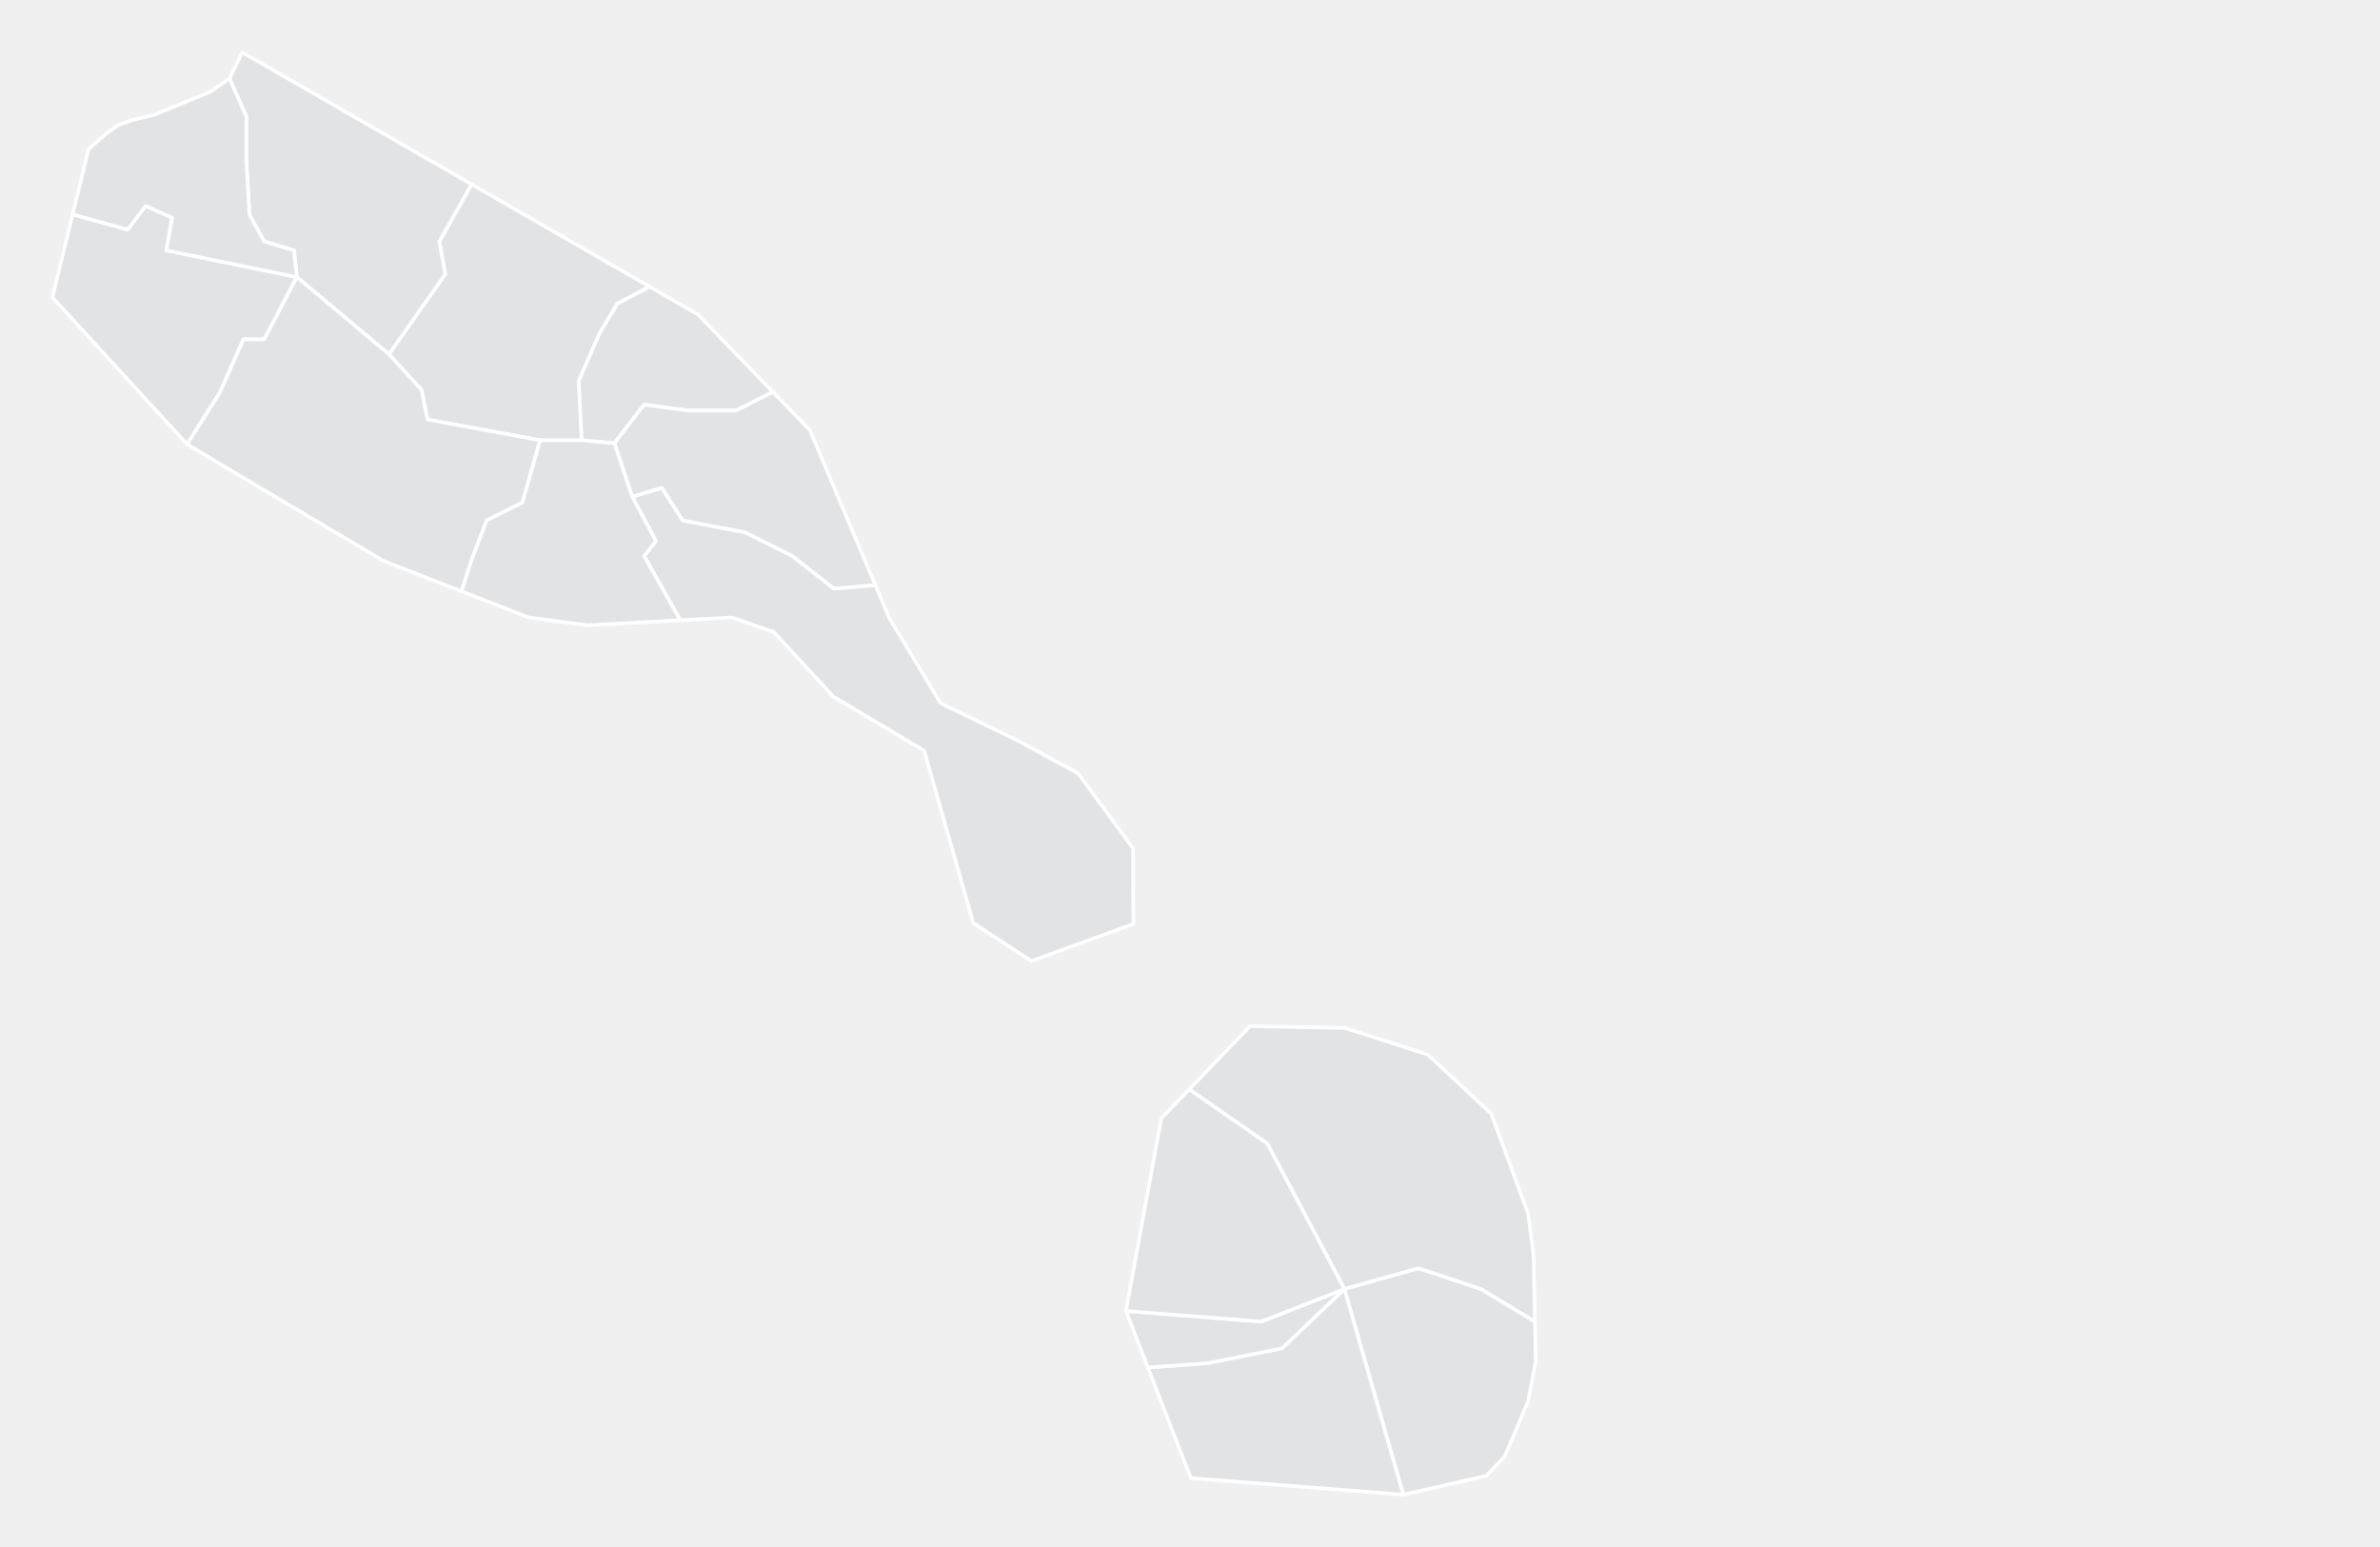
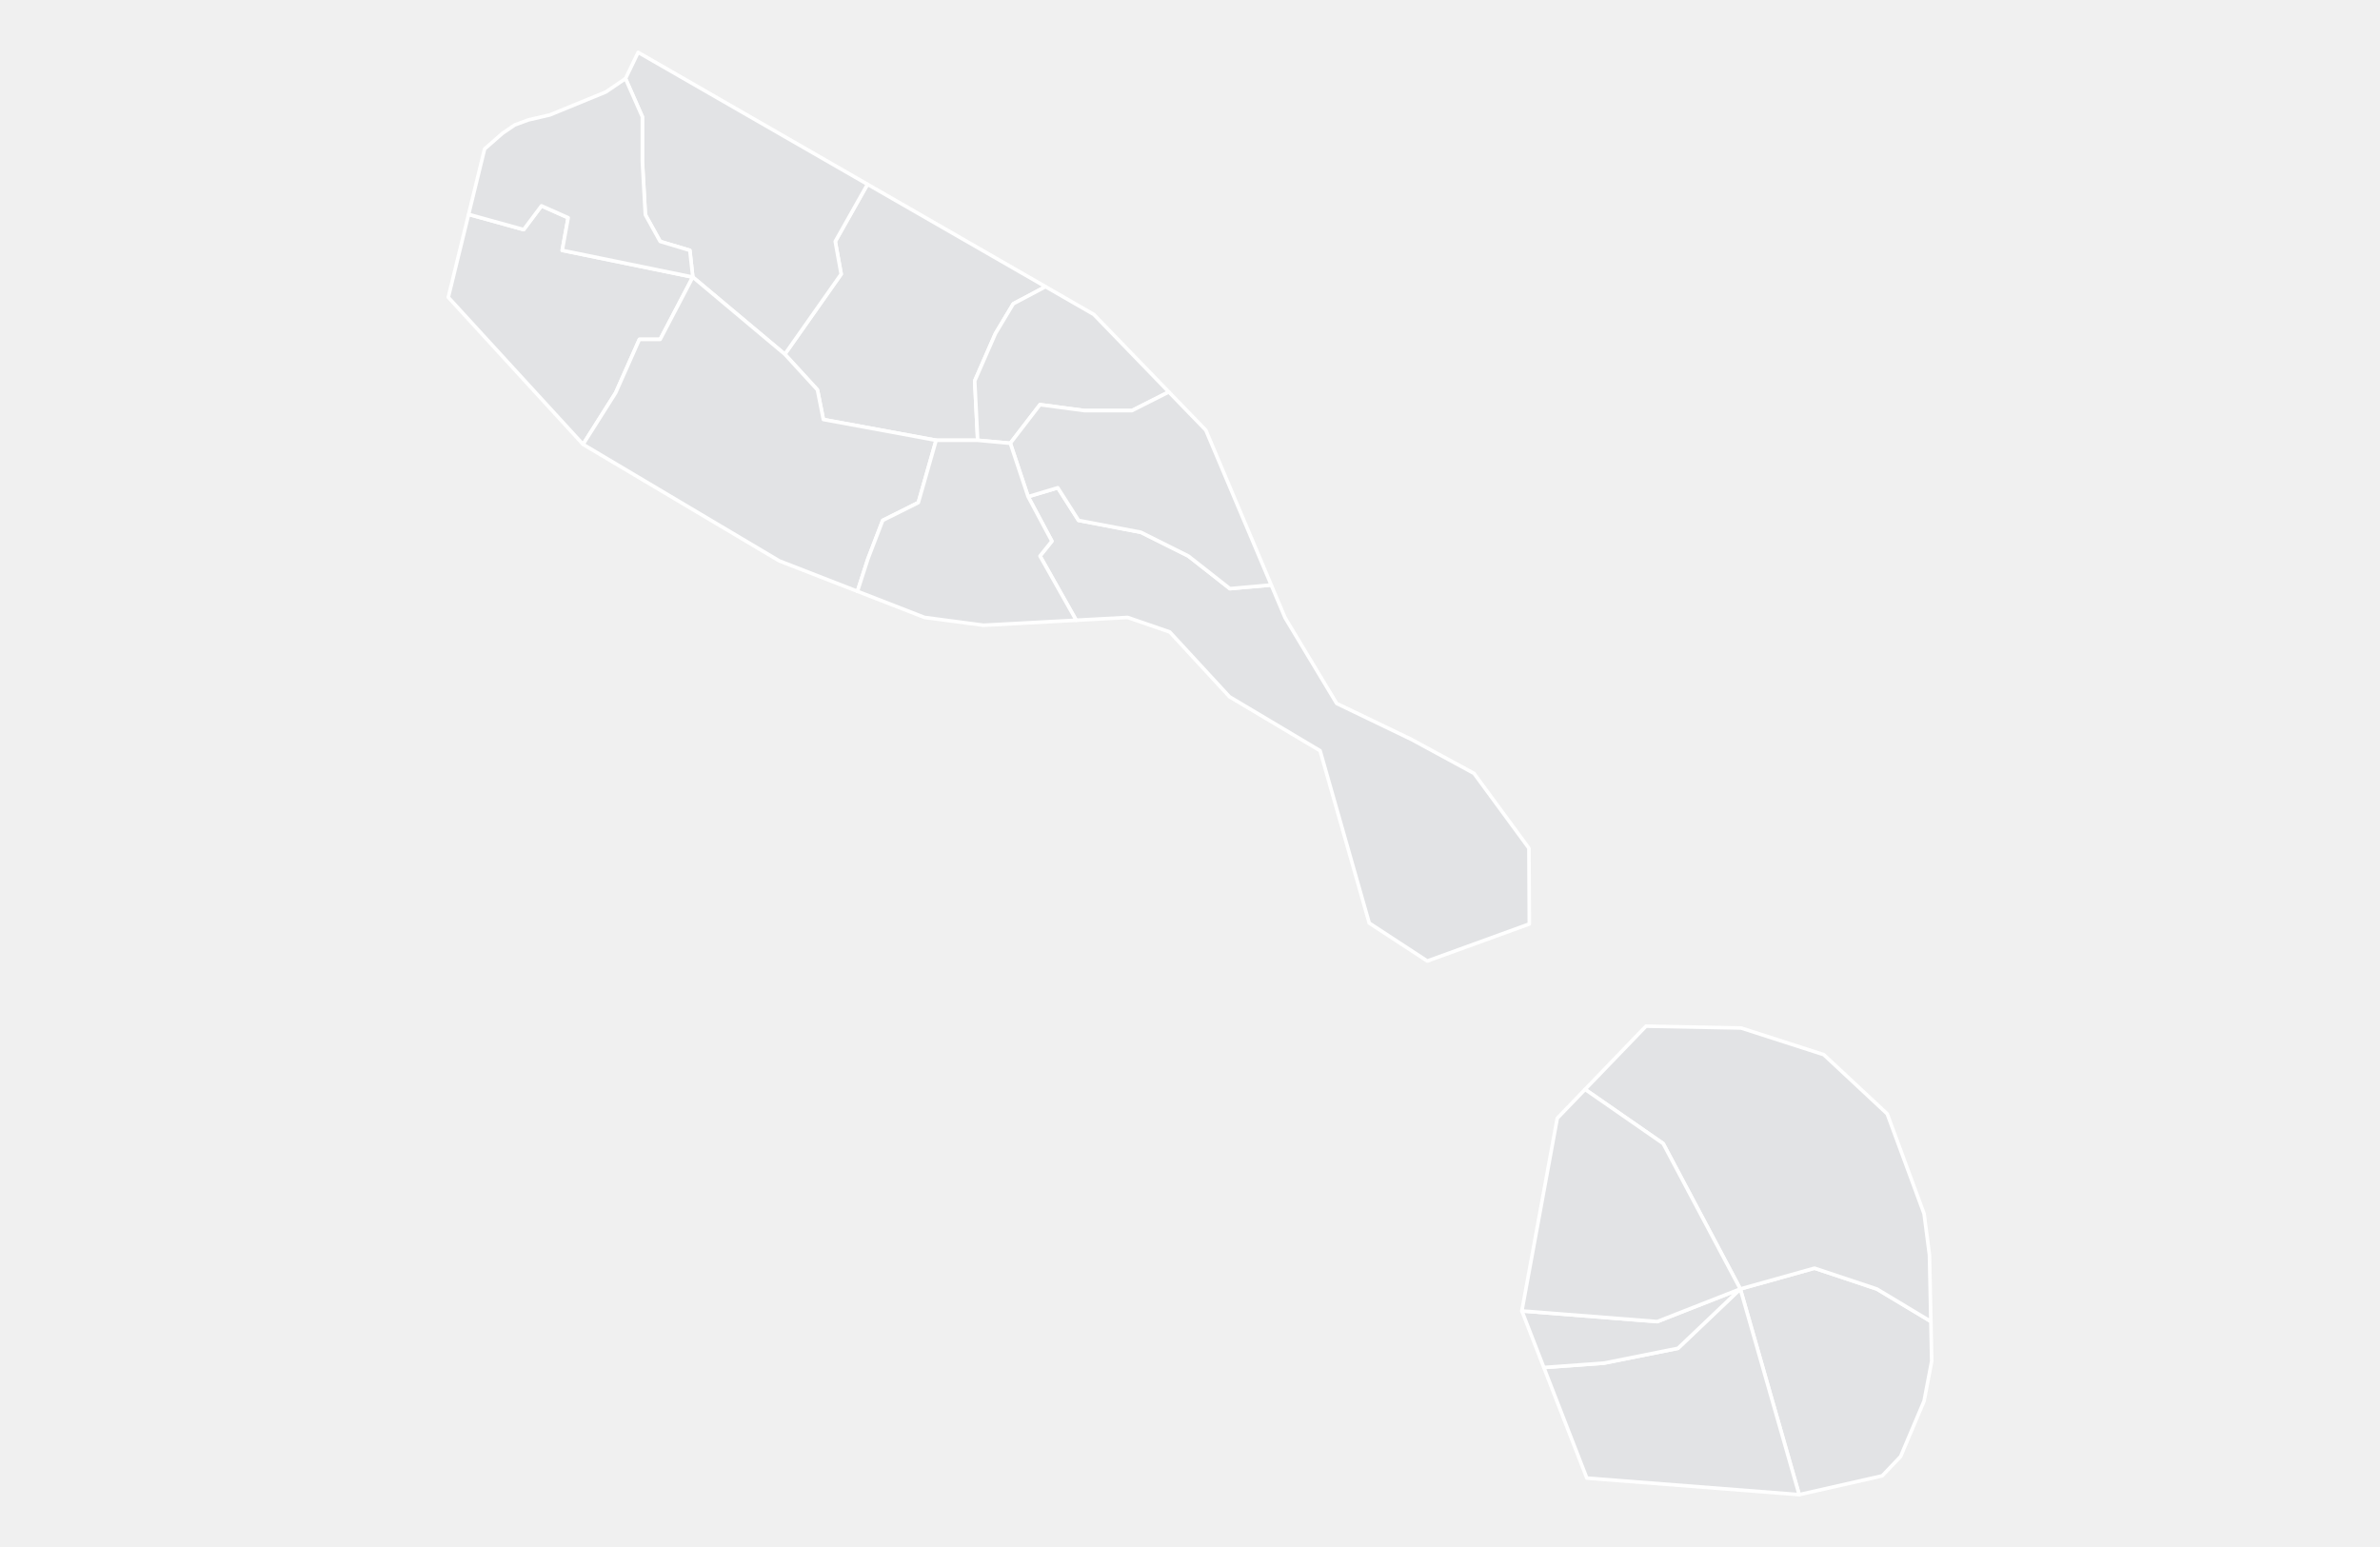
<svg xmlns="http://www.w3.org/2000/svg" viewBox="0 0 1000 650" role="img" aria-label="KN first-level administrative map">
  <g fill="#e2e3e5" stroke="#fff" stroke-width="1.5" stroke-linejoin="round">
-     <path id="r-christ-church-nichola-town" data-region="Christ Church Nichola Town" d="M 198.15,77.43 L 272.94,120.45 L 259.39,127.64 L 251.91,140.11 L 243.18,160.05 L 244.43,184.99 L 226.97,184.99 L 179.60,176.26 L 177.10,163.79 L 163.39,148.83 L 187.08,115.17 L 184.58,101.45 L 198.15,77.43 Z" />
-     <path id="r-saint-anne-sandy-point" data-region="Saint Anne Sandy Point" d="M 78.62,186.70 L 22.00,124.92 L 30.53,90.06 L 53.67,96.47 L 61.15,86.49 L 72.37,91.48 L 69.88,105.19 L 124.74,116.42 L 111.02,142.60 L 102.29,142.60 L 92.32,165.04 L 78.62,186.70 Z" />
-     <path id="r-saint-george-basseterre" data-region="Saint George Basseterre" d="M 367.77,245.79 L 373.60,259.58 L 395.27,295.56 L 426.78,310.73 L 452.98,324.96 L 476.05,356.40 L 476.21,388.23 L 433.35,403.79 L 408.95,387.84 L 388.31,315.42 L 350.22,292.74 L 325.12,265.53 L 307.44,259.43 L 285.82,260.60 L 270.61,233.62 L 275.60,227.38 L 265.62,208.68 L 278.09,204.94 L 286.82,218.65 L 313.00,223.64 L 332.95,233.62 L 350.41,247.33 L 367.77,245.79 Z" />
-     <path id="r-saint-george-gingerland" data-region="Saint George Gingerland" d="M 644.93,555.23 L 645.28,571.93 L 642.08,588.66 L 632.22,611.97 L 624.48,620.10 L 589.60,628.00 L 564.86,541.58 L 596.03,532.85 L 622.21,541.58 L 644.93,555.23 Z" />
-     <path id="r-saint-james-windward" data-region="Saint James Windward" d="M 499.65,457.72 L 525.24,431.16 L 565.20,431.94 L 599.92,443.13 L 626.59,468.00 L 642.08,509.99 L 644.34,527.35 L 644.93,555.23 L 622.21,541.58 L 596.03,532.85 L 564.86,541.58 L 532.44,480.48 L 499.65,457.72 Z" />
-     <path id="r-saint-john-capesterre" data-region="Saint John Capesterre" d="M 96.45,33.03 L 101.77,22.00 L 198.15,77.43 L 184.58,101.45 L 187.08,115.17 L 163.39,148.83 L 124.74,116.42 L 123.49,105.19 L 111.02,101.45 L 104.79,90.23 L 103.54,67.79 L 103.54,49.09 L 96.45,33.03 Z" />
-     <path id="r-saint-john-figtree" data-region="Saint John Figtree" d="M 589.60,628.00 L 500.37,621.04 L 482.31,574.58 L 507.50,572.75 L 538.67,566.51 L 564.86,541.58 L 589.60,628.00 Z" />
-     <path id="r-saint-mary-cayon" data-region="Saint Mary Cayon" d="M 272.94,120.45 L 293.21,132.11 L 324.73,164.68 L 309.26,172.52 L 289.31,172.52 L 270.61,170.03 L 258.14,186.24 L 244.43,184.99 L 243.18,160.05 L 251.91,140.11 L 259.39,127.64 L 272.94,120.45 Z" />
-     <path id="r-saint-paul-capesterre" data-region="Saint Paul Capesterre" d="M 30.53,90.06 L 37.25,62.59 L 44.76,56.02 L 49.92,52.50 L 55.63,50.39 L 64.70,48.28 L 88.16,38.66 L 96.45,33.03 L 103.54,49.09 L 103.54,67.79 L 104.79,90.23 L 111.02,101.45 L 123.49,105.19 L 124.74,116.42 L 69.88,105.19 L 72.37,91.48 L 61.15,86.49 L 53.67,96.47 L 30.53,90.06 Z" />
-     <path id="r-saint-paul-charlestown" data-region="Saint Paul Charlestown" d="M 482.31,574.58 L 473.08,550.81 L 529.95,555.29 L 564.86,541.58 L 538.67,566.51 L 507.50,572.75 L 482.31,574.58 Z" />
-     <path id="r-saint-peter-basseterre" data-region="Saint Peter Basseterre" d="M 324.73,164.68 L 340.29,180.75 L 367.77,245.79 L 350.41,247.33 L 332.95,233.62 L 313.00,223.64 L 286.82,218.65 L 278.09,204.94 L 265.62,208.68 L 258.14,186.24 L 270.61,170.03 L 289.31,172.52 L 309.26,172.52 L 324.73,164.68 Z" />
-     <path id="r-saint-thomas-lowland" data-region="Saint Thomas Lowland" d="M 473.08,550.81 L 487.94,469.87 L 499.65,457.72 L 532.44,480.48 L 564.86,541.58 L 529.95,555.29 L 473.08,550.81 Z" />
-     <path id="r-saint-thomas-middle-island" data-region="Saint Thomas Middle Island" d="M 193.91,248.45 L 161.05,235.65 L 78.62,186.70 L 92.32,165.04 L 102.29,142.60 L 111.02,142.60 L 124.74,116.42 L 163.39,148.83 L 177.10,163.79 L 179.60,176.26 L 226.97,184.99 L 219.49,211.17 L 204.53,218.65 L 198.30,234.86 L 193.91,248.45 Z" />
-     <path id="r-trinity-palmetto-point" data-region="Trinity Palmetto Point" d="M 285.82,260.60 L 246.91,262.71 L 222.12,259.43 L 193.91,248.45 L 198.30,234.86 L 204.53,218.65 L 219.49,211.17 L 226.97,184.99 L 244.43,184.99 L 258.14,186.24 L 265.62,208.68 L 275.60,227.38 L 270.61,233.62 L 285.82,260.60 Z" />
+     <path id="r-christ-church-nichola-town" data-region="Christ Church Nichola Town" d="M 364.50,77.43 L 439.30,120.45 L 425.75,127.64 L 418.27,140.11 L 409.54,160.05 L 410.79,184.99 L 393.33,184.99 L 345.95,176.26 L 343.46,163.79 L 329.75,148.83 L 353.43,115.17 L 350.94,101.45 L 364.50,77.43 Z" />
+     <path id="r-saint-anne-sandy-point" data-region="Saint Anne Sandy Point" d="M 244.98,186.70 L 188.36,124.92 L 196.89,90.06 L 220.03,96.47 L 227.51,86.49 L 238.73,91.48 L 236.23,105.19 L 291.09,116.42 L 277.38,142.60 L 268.65,142.60 L 258.68,165.04 L 244.98,186.70 Z" />
+     <path id="r-saint-george-basseterre" data-region="Saint George Basseterre" d="M 534.13,245.79 L 539.96,259.58 L 561.62,295.56 L 593.14,310.73 L 619.34,324.96 L 642.41,356.40 L 642.57,388.23 L 599.71,403.79 L 575.31,387.84 L 554.66,315.42 L 516.58,292.74 L 491.48,265.53 L 473.80,259.43 L 452.18,260.60 L 436.97,233.62 L 441.96,227.38 L 431.98,208.68 L 444.45,204.94 L 453.18,218.65 L 479.36,223.64 L 499.31,233.62 L 516.77,247.33 L 534.13,245.79 Z" />
+     <path id="r-saint-george-gingerland" data-region="Saint George Gingerland" d="M 811.29,555.23 L 811.64,571.93 L 808.44,588.66 L 798.58,611.97 L 790.84,620.10 L 755.96,628.00 L 731.22,541.58 L 762.39,532.85 L 788.57,541.58 L 811.29,555.23 Z" />
+     <path id="r-saint-james-windward" data-region="Saint James Windward" d="M 666.00,457.72 L 691.60,431.16 L 731.56,431.94 L 766.28,443.13 L 792.95,468.00 L 808.44,509.99 L 810.70,527.35 L 811.29,555.23 L 788.57,541.58 L 762.39,532.85 L 731.22,541.58 L 698.80,480.48 L 666.00,457.72 Z" />
+     <path id="r-saint-john-capesterre" data-region="Saint John Capesterre" d="M 262.81,33.03 L 268.13,22.00 L 364.50,77.43 L 350.94,101.45 L 353.43,115.17 L 329.75,148.83 L 291.09,116.42 L 289.85,105.19 L 277.38,101.45 L 271.15,90.23 L 269.90,67.79 L 269.90,49.09 L 262.81,33.03 Z" />
+     <path id="r-saint-john-figtree" data-region="Saint John Figtree" d="M 755.96,628.00 L 666.73,621.04 L 648.67,574.58 L 673.86,572.75 L 705.03,566.51 L 731.22,541.58 L 755.96,628.00 Z" />
+     <path id="r-saint-mary-cayon" data-region="Saint Mary Cayon" d="M 439.30,120.45 L 459.57,132.11 L 491.09,164.68 L 475.62,172.52 L 455.67,172.52 L 436.97,170.03 L 424.50,186.24 L 410.79,184.99 L 409.54,160.05 L 418.27,140.11 L 425.75,127.64 L 439.30,120.45 Z" />
+     <path id="r-saint-paul-capesterre" data-region="Saint Paul Capesterre" d="M 196.89,90.06 L 203.61,62.59 L 211.12,56.02 L 216.28,52.50 L 221.99,50.39 L 231.06,48.28 L 254.52,38.66 L 262.81,33.03 L 269.90,49.09 L 269.90,67.79 L 271.15,90.23 L 277.38,101.45 L 289.85,105.19 L 291.09,116.42 L 236.23,105.19 L 238.73,91.48 L 227.51,86.49 L 220.03,96.47 L 196.89,90.06 Z" />
+     <path id="r-saint-paul-charlestown" data-region="Saint Paul Charlestown" d="M 648.67,574.58 L 639.44,550.81 L 696.31,555.29 L 731.22,541.58 L 705.03,566.51 L 673.86,572.75 L 648.67,574.58 Z" />
+     <path id="r-saint-peter-basseterre" data-region="Saint Peter Basseterre" d="M 491.09,164.68 L 506.65,180.75 L 534.13,245.79 L 516.77,247.33 L 499.31,233.62 L 479.36,223.64 L 453.18,218.65 L 444.45,204.94 L 431.98,208.68 L 424.50,186.24 L 436.97,170.03 L 455.67,172.52 L 475.62,172.52 L 491.09,164.68 Z" />
+     <path id="r-saint-thomas-lowland" data-region="Saint Thomas Lowland" d="M 639.44,550.81 L 654.30,469.87 L 666.00,457.72 L 698.80,480.48 L 731.22,541.58 L 696.31,555.29 L 639.44,550.81 Z" />
+     <path id="r-saint-thomas-middle-island" data-region="Saint Thomas Middle Island" d="M 360.27,248.45 L 327.40,235.65 L 244.98,186.70 L 258.68,165.04 L 268.65,142.60 L 277.38,142.60 L 291.09,116.42 L 329.75,148.83 L 343.46,163.79 L 345.95,176.26 L 393.33,184.99 L 385.85,211.17 L 370.89,218.65 L 364.66,234.86 L 360.27,248.45 Z" />
+     <path id="r-trinity-palmetto-point" data-region="Trinity Palmetto Point" d="M 452.18,260.60 L 413.27,262.71 L 388.48,259.43 L 360.27,248.45 L 364.66,234.86 L 370.89,218.65 L 385.85,211.17 L 393.33,184.99 L 410.79,184.99 L 424.50,186.24 L 431.98,208.68 L 441.96,227.38 L 436.97,233.62 L 452.18,260.60 Z" />
  </g>
</svg>
